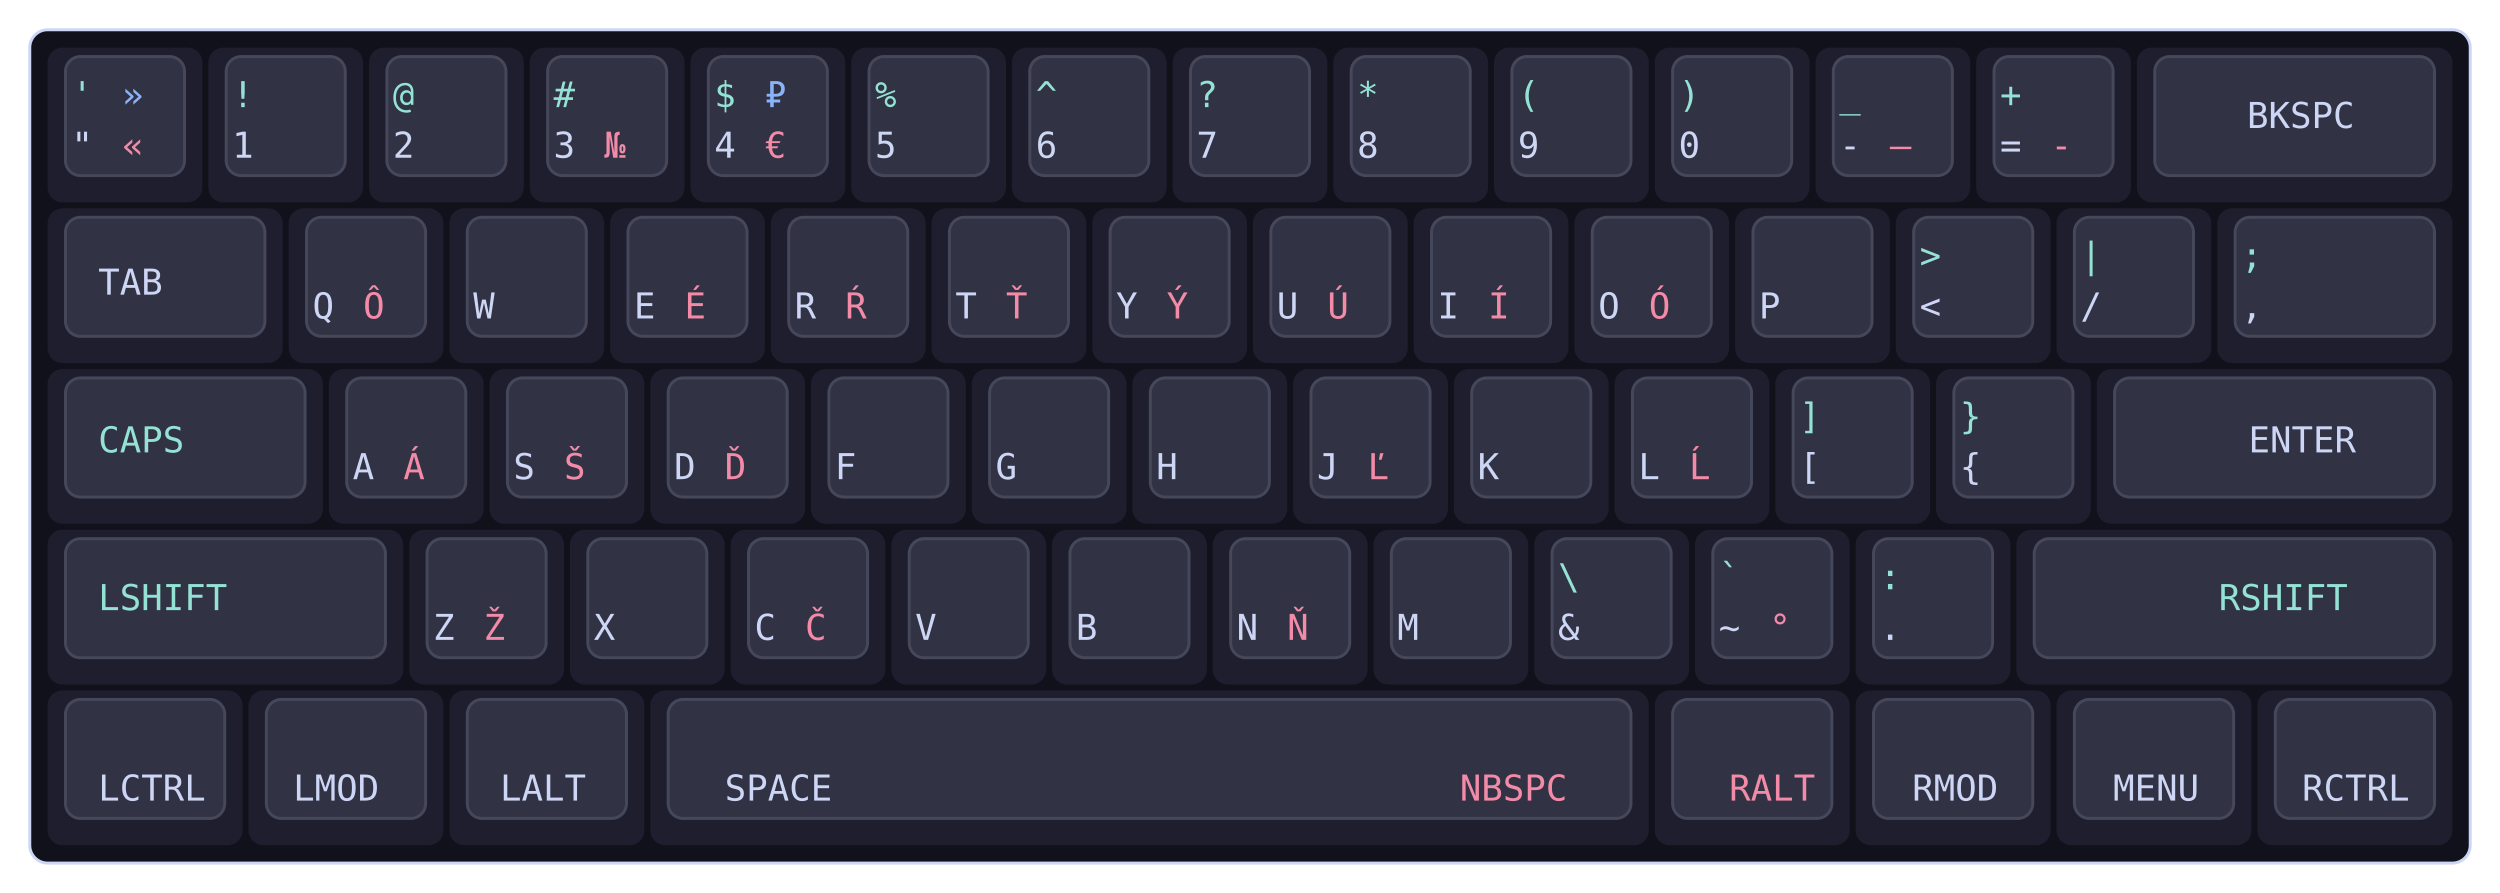
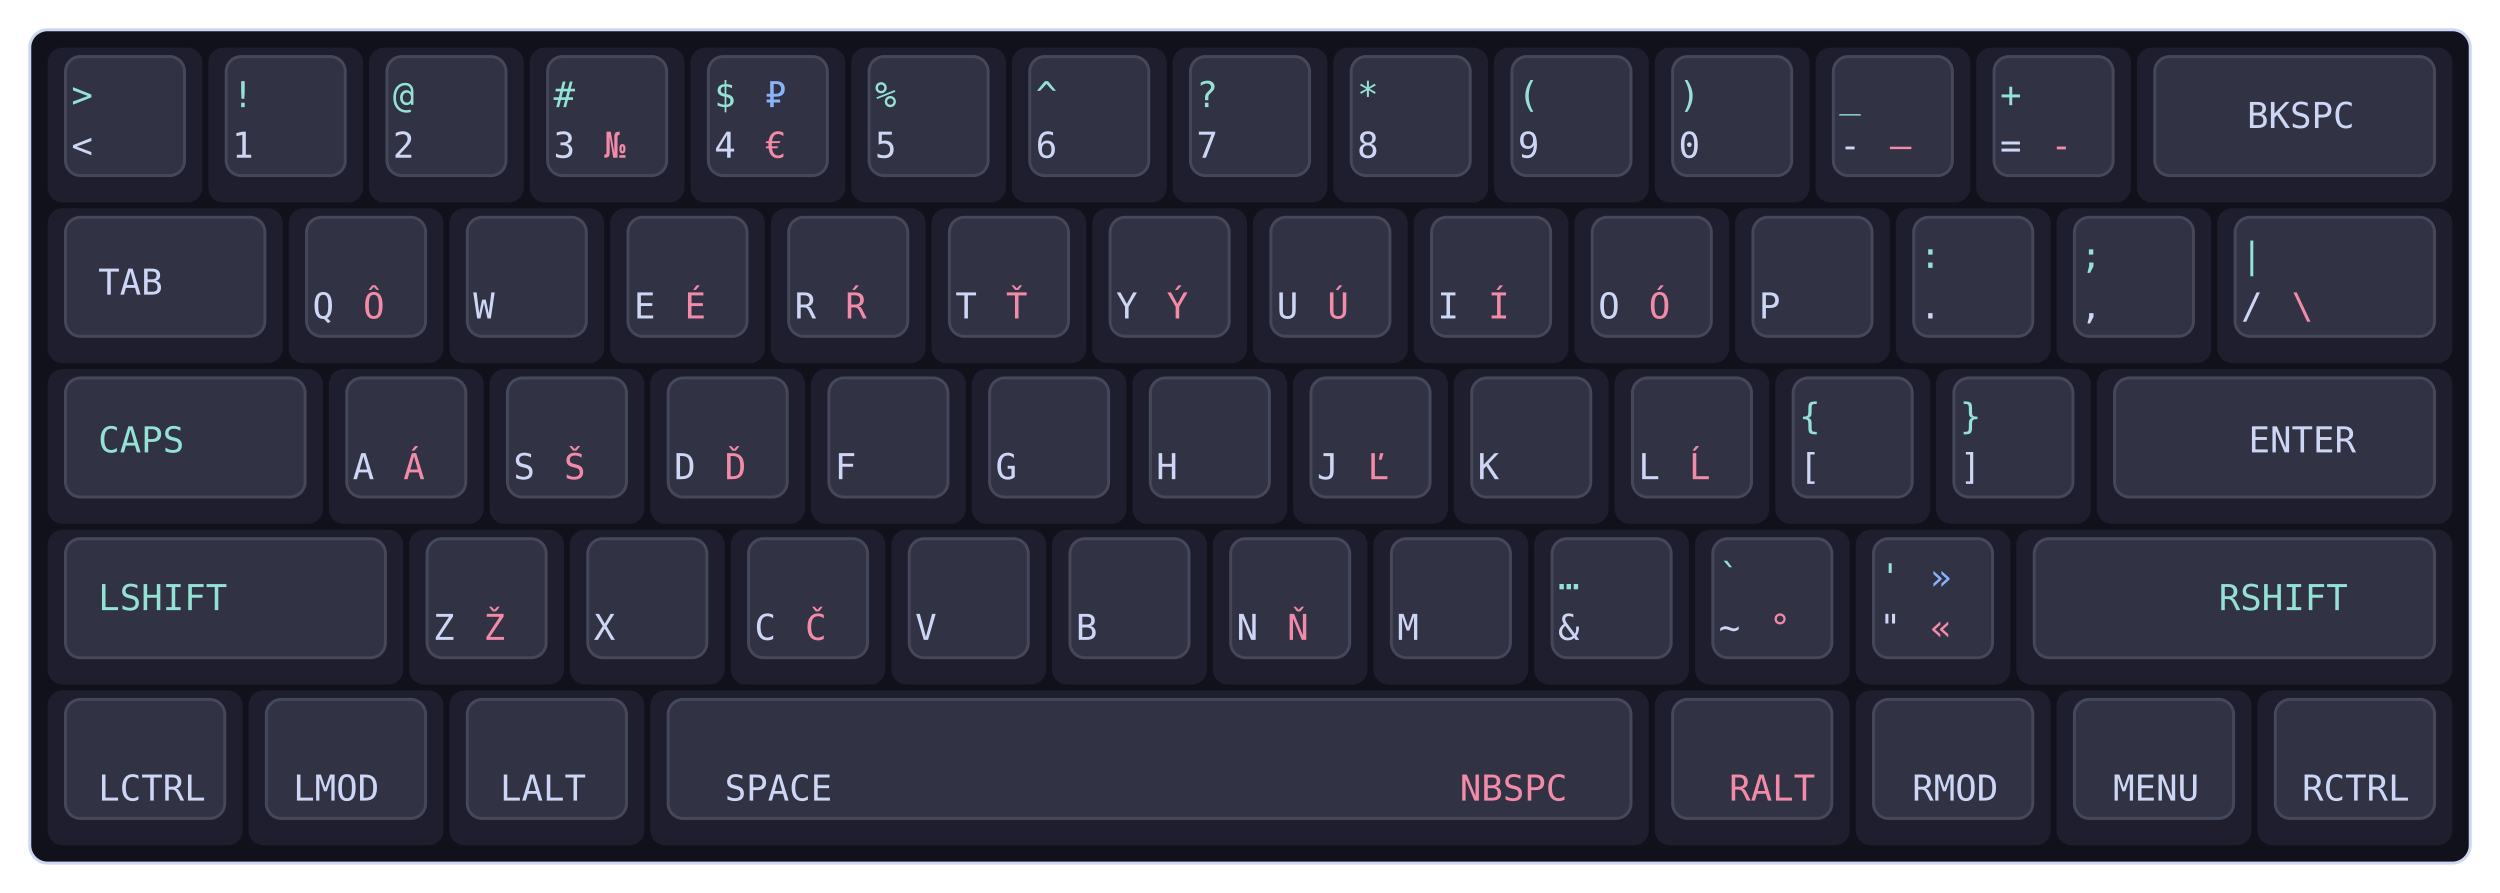
<svg xmlns="http://www.w3.org/2000/svg" width="840px" height="300px" viewBox="0 0 840 300">
  <style type="text/css">
      .keycap .outer { fill: #1e1e2e; }
      .keycap .inner { fill: #313244; stroke: #45475a; }
      .label { font: 12px monospace; }
      .label.level1 { fill: #cdd6f4; }
      .label.level2 { fill: #94e2d5; }
      .label.level3 { fill: #f38ba8; }
      .label.level4 { fill: #89b4fa; }
    </style>
  <g transform="translate(10,10)">
    <rect width="820" height="280" stroke="#cdd6f4" stroke-width="1" fill="#11111b" rx="6" />
    <g transform="translate(5,5)">
      <g class="keycap">
        <rect x="1" y="1" width="52" height="52" rx="5" class="outer" />
        <rect x="7" y="4" width="40" height="40" rx="5" class="inner" />
-         <text x="9.0" y="38.0" class="label level1">"</text>
-         <text x="9.0" y="21.0" class="label level2">'</text>
-         <text x="26.0" y="38.0" class="label level3">«</text>
-         <text x="26.0" y="21.0" class="label level4">»</text>
+         <text x="9.0" y="38.0" class="label level1">&lt;</text>
+         <text x="9.0" y="21.0" class="label level2">&gt;</text>
+         <text x="26.0" y="38.0" class="label level3" />
+         <text x="26.0" y="21.0" class="label level4" />
      </g>
      <g class="keycap">
        <rect x="55" y="1" width="52" height="52" rx="5" class="outer" />
        <rect x="61" y="4" width="40" height="40" rx="5" class="inner" />
        <text x="63.0" y="38.0" class="label level1">1</text>
        <text x="63.0" y="21.0" class="label level2">!</text>
        <text x="80.0" y="38.0" class="label level3" />
        <text x="80.0" y="21.0" class="label level4" />
      </g>
      <g class="keycap">
        <rect x="109" y="1" width="52" height="52" rx="5" class="outer" />
        <rect x="115" y="4" width="40" height="40" rx="5" class="inner" />
        <text x="117.0" y="38.0" class="label level1">2</text>
        <text x="117.0" y="21.0" class="label level2">@</text>
        <text x="134.0" y="38.0" class="label level3" />
        <text x="134.0" y="21.0" class="label level4" />
      </g>
      <g class="keycap">
        <rect x="163" y="1" width="52" height="52" rx="5" class="outer" />
        <rect x="169" y="4" width="40" height="40" rx="5" class="inner" />
        <text x="171.0" y="38.0" class="label level1">3</text>
        <text x="171.0" y="21.0" class="label level2">#</text>
        <text x="188.0" y="38.0" class="label level3">№</text>
        <text x="188.0" y="21.0" class="label level4" />
      </g>
      <g class="keycap">
        <rect x="217" y="1" width="52" height="52" rx="5" class="outer" />
        <rect x="223" y="4" width="40" height="40" rx="5" class="inner" />
        <text x="225.0" y="38.0" class="label level1">4</text>
        <text x="225.0" y="21.0" class="label level2">$</text>
        <text x="242.0" y="38.0" class="label level3">€</text>
        <text x="242.0" y="21.0" class="label level4">₽</text>
      </g>
      <g class="keycap">
        <rect x="271" y="1" width="52" height="52" rx="5" class="outer" />
        <rect x="277" y="4" width="40" height="40" rx="5" class="inner" />
        <text x="279.0" y="38.0" class="label level1">5</text>
        <text x="279.0" y="21.0" class="label level2">%</text>
        <text x="296.0" y="38.0" class="label level3" />
        <text x="296.0" y="21.0" class="label level4" />
      </g>
      <g class="keycap">
        <rect x="325" y="1" width="52" height="52" rx="5" class="outer" />
        <rect x="331" y="4" width="40" height="40" rx="5" class="inner" />
        <text x="333.0" y="38.0" class="label level1">6</text>
        <text x="333.0" y="21.0" class="label level2">^</text>
        <text x="350.0" y="38.0" class="label level3" />
        <text x="350.0" y="21.0" class="label level4" />
      </g>
      <g class="keycap">
        <rect x="379" y="1" width="52" height="52" rx="5" class="outer" />
        <rect x="385" y="4" width="40" height="40" rx="5" class="inner" />
        <text x="387.0" y="38.0" class="label level1">7</text>
        <text x="387.0" y="21.0" class="label level2">?</text>
        <text x="404.0" y="38.0" class="label level3" />
        <text x="404.0" y="21.0" class="label level4" />
      </g>
      <g class="keycap">
        <rect x="433" y="1" width="52" height="52" rx="5" class="outer" />
        <rect x="439" y="4" width="40" height="40" rx="5" class="inner" />
        <text x="441.0" y="38.0" class="label level1">8</text>
        <text x="441.0" y="21.0" class="label level2">*</text>
        <text x="458.0" y="38.0" class="label level3" />
        <text x="458.0" y="21.0" class="label level4" />
      </g>
      <g class="keycap">
        <rect x="487" y="1" width="52" height="52" rx="5" class="outer" />
        <rect x="493" y="4" width="40" height="40" rx="5" class="inner" />
        <text x="495.0" y="38.0" class="label level1">9</text>
        <text x="495.0" y="21.0" class="label level2">(</text>
        <text x="512.0" y="38.0" class="label level3" />
        <text x="512.0" y="21.0" class="label level4" />
      </g>
      <g class="keycap">
        <rect x="541" y="1" width="52" height="52" rx="5" class="outer" />
        <rect x="547" y="4" width="40" height="40" rx="5" class="inner" />
        <text x="549.0" y="38.0" class="label level1">0</text>
        <text x="549.0" y="21.0" class="label level2">)</text>
        <text x="566.0" y="38.0" class="label level3" />
        <text x="566.0" y="21.0" class="label level4" />
      </g>
      <g class="keycap">
        <rect x="595" y="1" width="52" height="52" rx="5" class="outer" />
        <rect x="601" y="4" width="40" height="40" rx="5" class="inner" />
        <text x="603.0" y="38.0" class="label level1">-</text>
        <text x="603.0" y="21.0" class="label level2">_</text>
        <text x="620.0" y="38.0" class="label level3">—</text>
        <text x="620.0" y="21.0" class="label level4" />
      </g>
      <g class="keycap">
        <rect x="649" y="1" width="52" height="52" rx="5" class="outer" />
        <rect x="655" y="4" width="40" height="40" rx="5" class="inner" />
        <text x="657.0" y="38.0" class="label level1">=</text>
        <text x="657.0" y="21.0" class="label level2">+</text>
        <text x="674.0" y="38.0" class="label level3">‐</text>
        <text x="674.0" y="21.0" class="label level4" />
      </g>
      <g class="keycap">
        <rect x="703" y="1" width="106" height="52" rx="5" class="outer" />
        <rect x="709" y="4" width="94" height="40" rx="5" class="inner" />
        <text x="740.0" y="28.0" class="label level1">BKSPC</text>
      </g>
      <g class="keycap">
        <rect x="1" y="55" width="79" height="52" rx="5" class="outer" />
        <rect x="7" y="58" width="67" height="40" rx="5" class="inner" />
        <text x="18.0" y="84.0" class="label level1">TAB</text>
      </g>
      <g class="keycap">
        <rect x="82" y="55" width="52" height="52" rx="5" class="outer" />
        <rect x="88" y="58" width="40" height="40" rx="5" class="inner" />
        <text x="90.0" y="92.0" class="label level1">Q</text>
        <text x="90.0" y="75.0" class="label level2" />
        <text x="107.0" y="92.0" class="label level3">Ô</text>
        <text x="107.0" y="75.0" class="label level4" />
      </g>
      <g class="keycap">
        <rect x="136" y="55" width="52" height="52" rx="5" class="outer" />
        <rect x="142" y="58" width="40" height="40" rx="5" class="inner" />
        <text x="144.0" y="92.0" class="label level1">W</text>
        <text x="144.0" y="75.0" class="label level2" />
        <text x="161.0" y="92.0" class="label level3" />
        <text x="161.0" y="75.0" class="label level4" />
      </g>
      <g class="keycap">
        <rect x="190" y="55" width="52" height="52" rx="5" class="outer" />
        <rect x="196" y="58" width="40" height="40" rx="5" class="inner" />
        <text x="198.0" y="92.0" class="label level1">E</text>
        <text x="198.0" y="75.0" class="label level2" />
        <text x="215.0" y="92.0" class="label level3">É</text>
        <text x="215.0" y="75.0" class="label level4" />
      </g>
      <g class="keycap">
        <rect x="244" y="55" width="52" height="52" rx="5" class="outer" />
        <rect x="250" y="58" width="40" height="40" rx="5" class="inner" />
        <text x="252.0" y="92.0" class="label level1">R</text>
        <text x="252.0" y="75.0" class="label level2" />
        <text x="269.0" y="92.0" class="label level3">Ŕ</text>
        <text x="269.0" y="75.0" class="label level4" />
      </g>
      <g class="keycap">
        <rect x="298" y="55" width="52" height="52" rx="5" class="outer" />
        <rect x="304" y="58" width="40" height="40" rx="5" class="inner" />
        <text x="306.0" y="92.0" class="label level1">T</text>
        <text x="306.0" y="75.0" class="label level2" />
        <text x="323.0" y="92.0" class="label level3">Ť</text>
        <text x="323.0" y="75.0" class="label level4" />
      </g>
      <g class="keycap">
        <rect x="352" y="55" width="52" height="52" rx="5" class="outer" />
        <rect x="358" y="58" width="40" height="40" rx="5" class="inner" />
        <text x="360.0" y="92.0" class="label level1">Y</text>
        <text x="360.0" y="75.0" class="label level2" />
        <text x="377.0" y="92.0" class="label level3">Ý</text>
        <text x="377.0" y="75.0" class="label level4" />
      </g>
      <g class="keycap">
        <rect x="406" y="55" width="52" height="52" rx="5" class="outer" />
        <rect x="412" y="58" width="40" height="40" rx="5" class="inner" />
        <text x="414.0" y="92.0" class="label level1">U</text>
        <text x="414.0" y="75.0" class="label level2" />
        <text x="431.0" y="92.0" class="label level3">Ú</text>
        <text x="431.0" y="75.0" class="label level4" />
      </g>
      <g class="keycap">
        <rect x="460" y="55" width="52" height="52" rx="5" class="outer" />
        <rect x="466" y="58" width="40" height="40" rx="5" class="inner" />
        <text x="468.0" y="92.0" class="label level1">I</text>
        <text x="468.0" y="75.0" class="label level2" />
        <text x="485.0" y="92.0" class="label level3">Í</text>
        <text x="485.0" y="75.0" class="label level4" />
      </g>
      <g class="keycap">
        <rect x="514" y="55" width="52" height="52" rx="5" class="outer" />
        <rect x="520" y="58" width="40" height="40" rx="5" class="inner" />
        <text x="522.0" y="92.0" class="label level1">O</text>
        <text x="522.0" y="75.0" class="label level2" />
        <text x="539.0" y="92.0" class="label level3">Ó</text>
        <text x="539.0" y="75.0" class="label level4" />
      </g>
      <g class="keycap">
        <rect x="568" y="55" width="52" height="52" rx="5" class="outer" />
        <rect x="574" y="58" width="40" height="40" rx="5" class="inner" />
        <text x="576.0" y="92.0" class="label level1">P</text>
        <text x="576.0" y="75.0" class="label level2" />
        <text x="593.0" y="92.0" class="label level3" />
        <text x="593.0" y="75.0" class="label level4" />
      </g>
      <g class="keycap">
        <rect x="622" y="55" width="52" height="52" rx="5" class="outer" />
        <rect x="628" y="58" width="40" height="40" rx="5" class="inner" />
-         <text x="630.0" y="92.0" class="label level1">&lt;</text>
-         <text x="630.0" y="75.0" class="label level2">&gt;</text>
+         <text x="630.0" y="92.0" class="label level1">.</text>
+         <text x="630.0" y="75.0" class="label level2">:</text>
        <text x="647.0" y="92.0" class="label level3" />
        <text x="647.0" y="75.0" class="label level4" />
      </g>
      <g class="keycap">
        <rect x="676" y="55" width="52" height="52" rx="5" class="outer" />
        <rect x="682" y="58" width="40" height="40" rx="5" class="inner" />
-         <text x="684.0" y="92.0" class="label level1">/</text>
-         <text x="684.0" y="75.0" class="label level2">|</text>
+         <text x="684.0" y="92.0" class="label level1">,</text>
+         <text x="684.0" y="75.0" class="label level2">;</text>
        <text x="701.0" y="92.0" class="label level3" />
        <text x="701.0" y="75.0" class="label level4" />
      </g>
      <g class="keycap">
        <rect x="730" y="55" width="79" height="52" rx="5" class="outer" />
        <rect x="736" y="58" width="67" height="40" rx="5" class="inner" />
-         <text x="738.0" y="92.0" class="label level1">,</text>
-         <text x="738.0" y="75.0" class="label level2">;</text>
-         <text x="755.0" y="92.0" class="label level3" />
+         <text x="738.0" y="92.0" class="label level1">/</text>
+         <text x="738.0" y="75.0" class="label level2">|</text>
+         <text x="755.0" y="92.0" class="label level3">\</text>
        <text x="755.0" y="75.0" class="label level4" />
      </g>
      <g class="keycap">
        <rect x="1" y="109" width="92.5" height="52" rx="5" class="outer" />
        <rect x="7" y="112" width="80.5" height="40" rx="5" class="inner" />
        <text x="18.0" y="137.0" class="label level2">CAPS</text>
      </g>
      <g class="keycap">
        <rect x="95.5" y="109" width="52" height="52" rx="5" class="outer" />
        <rect x="101.5" y="112" width="40" height="40" rx="5" class="inner" />
        <text x="103.5" y="146.0" class="label level1">A</text>
        <text x="103.5" y="129.0" class="label level2" />
        <text x="120.5" y="146.0" class="label level3">Á</text>
        <text x="120.5" y="129.0" class="label level4" />
      </g>
      <g class="keycap">
        <rect x="149.5" y="109" width="52" height="52" rx="5" class="outer" />
        <rect x="155.5" y="112" width="40" height="40" rx="5" class="inner" />
        <text x="157.5" y="146.0" class="label level1">S</text>
        <text x="157.5" y="129.0" class="label level2" />
        <text x="174.5" y="146.0" class="label level3">Š</text>
        <text x="174.5" y="129.0" class="label level4" />
      </g>
      <g class="keycap">
        <rect x="203.5" y="109" width="52" height="52" rx="5" class="outer" />
        <rect x="209.5" y="112" width="40" height="40" rx="5" class="inner" />
        <text x="211.5" y="146.0" class="label level1">D</text>
        <text x="211.5" y="129.0" class="label level2" />
        <text x="228.5" y="146.0" class="label level3">Ď</text>
        <text x="228.5" y="129.0" class="label level4" />
      </g>
      <g class="keycap">
        <rect x="257.5" y="109" width="52" height="52" rx="5" class="outer" />
        <rect x="263.5" y="112" width="40" height="40" rx="5" class="inner" />
        <text x="265.5" y="146.0" class="label level1">F</text>
        <text x="265.5" y="129.0" class="label level2" />
        <text x="282.5" y="146.0" class="label level3" />
        <text x="282.5" y="129.0" class="label level4" />
      </g>
      <g class="keycap">
        <rect x="311.5" y="109" width="52" height="52" rx="5" class="outer" />
        <rect x="317.5" y="112" width="40" height="40" rx="5" class="inner" />
        <text x="319.5" y="146.0" class="label level1">G</text>
        <text x="319.5" y="129.0" class="label level2" />
        <text x="336.5" y="146.0" class="label level3" />
        <text x="336.5" y="129.0" class="label level4" />
      </g>
      <g class="keycap">
        <rect x="365.5" y="109" width="52" height="52" rx="5" class="outer" />
        <rect x="371.5" y="112" width="40" height="40" rx="5" class="inner" />
        <text x="373.5" y="146.0" class="label level1">H</text>
        <text x="373.5" y="129.0" class="label level2" />
        <text x="390.5" y="146.0" class="label level3" />
        <text x="390.5" y="129.0" class="label level4" />
      </g>
      <g class="keycap">
        <rect x="419.5" y="109" width="52" height="52" rx="5" class="outer" />
        <rect x="425.5" y="112" width="40" height="40" rx="5" class="inner" />
        <text x="427.5" y="146.0" class="label level1">J</text>
        <text x="427.5" y="129.0" class="label level2" />
        <text x="444.5" y="146.0" class="label level3">Ľ</text>
        <text x="444.5" y="129.0" class="label level4" />
      </g>
      <g class="keycap">
        <rect x="473.5" y="109" width="52" height="52" rx="5" class="outer" />
        <rect x="479.5" y="112" width="40" height="40" rx="5" class="inner" />
        <text x="481.5" y="146.0" class="label level1">K</text>
        <text x="481.5" y="129.0" class="label level2" />
        <text x="498.5" y="146.0" class="label level3" />
        <text x="498.5" y="129.0" class="label level4" />
      </g>
      <g class="keycap">
        <rect x="527.5" y="109" width="52" height="52" rx="5" class="outer" />
        <rect x="533.5" y="112" width="40" height="40" rx="5" class="inner" />
        <text x="535.5" y="146.0" class="label level1">L</text>
        <text x="535.5" y="129.0" class="label level2" />
        <text x="552.5" y="146.0" class="label level3">Ĺ</text>
        <text x="552.5" y="129.0" class="label level4" />
      </g>
      <g class="keycap">
        <rect x="581.5" y="109" width="52" height="52" rx="5" class="outer" />
        <rect x="587.5" y="112" width="40" height="40" rx="5" class="inner" />
        <text x="589.5" y="146.0" class="label level1">[</text>
-         <text x="589.5" y="129.0" class="label level2">]</text>
+         <text x="589.5" y="129.0" class="label level2">{</text>
        <text x="606.5" y="146.0" class="label level3" />
        <text x="606.5" y="129.0" class="label level4" />
      </g>
      <g class="keycap">
        <rect x="635.5" y="109" width="52" height="52" rx="5" class="outer" />
        <rect x="641.5" y="112" width="40" height="40" rx="5" class="inner" />
-         <text x="643.5" y="146.0" class="label level1">{</text>
+         <text x="643.5" y="146.0" class="label level1">]</text>
        <text x="643.5" y="129.0" class="label level2">}</text>
        <text x="660.5" y="146.0" class="label level3" />
        <text x="660.5" y="129.0" class="label level4" />
      </g>
      <g class="keycap">
        <rect x="689.5" y="109" width="119.5" height="52" rx="5" class="outer" />
        <rect x="695.5" y="112" width="107.5" height="40" rx="5" class="inner" />
        <text x="740.5" y="137.0" class="label level1">ENTER</text>
      </g>
      <g class="keycap">
        <rect x="1" y="163" width="119.5" height="52" rx="5" class="outer" />
        <rect x="7" y="166" width="107.5" height="40" rx="5" class="inner" />
        <text x="18.0" y="190.0" class="label level2">LSHIFT</text>
      </g>
      <g class="keycap">
        <rect x="122.5" y="163" width="52" height="52" rx="5" class="outer" />
        <rect x="128.5" y="166" width="40" height="40" rx="5" class="inner" />
        <text x="130.5" y="200.0" class="label level1">Z</text>
        <text x="130.5" y="183.0" class="label level2" />
        <text x="147.5" y="200.0" class="label level3">Ž</text>
        <text x="147.5" y="183.0" class="label level4" />
      </g>
      <g class="keycap">
        <rect x="176.5" y="163" width="52" height="52" rx="5" class="outer" />
        <rect x="182.5" y="166" width="40" height="40" rx="5" class="inner" />
        <text x="184.5" y="200.0" class="label level1">X</text>
        <text x="184.5" y="183.0" class="label level2" />
        <text x="201.5" y="200.0" class="label level3" />
        <text x="201.5" y="183.0" class="label level4" />
      </g>
      <g class="keycap">
        <rect x="230.5" y="163" width="52" height="52" rx="5" class="outer" />
        <rect x="236.5" y="166" width="40" height="40" rx="5" class="inner" />
        <text x="238.5" y="200.0" class="label level1">C</text>
        <text x="238.5" y="183.0" class="label level2" />
        <text x="255.5" y="200.0" class="label level3">Č</text>
        <text x="255.5" y="183.0" class="label level4" />
      </g>
      <g class="keycap">
        <rect x="284.5" y="163" width="52" height="52" rx="5" class="outer" />
        <rect x="290.5" y="166" width="40" height="40" rx="5" class="inner" />
        <text x="292.5" y="200.0" class="label level1">V</text>
        <text x="292.5" y="183.0" class="label level2" />
        <text x="309.5" y="200.0" class="label level3" />
        <text x="309.5" y="183.0" class="label level4" />
      </g>
      <g class="keycap">
        <rect x="338.5" y="163" width="52" height="52" rx="5" class="outer" />
        <rect x="344.5" y="166" width="40" height="40" rx="5" class="inner" />
        <text x="346.5" y="200.0" class="label level1">B</text>
        <text x="346.5" y="183.0" class="label level2" />
        <text x="363.5" y="200.0" class="label level3" />
        <text x="363.5" y="183.0" class="label level4" />
      </g>
      <g class="keycap">
        <rect x="392.5" y="163" width="52" height="52" rx="5" class="outer" />
        <rect x="398.5" y="166" width="40" height="40" rx="5" class="inner" />
        <text x="400.5" y="200.0" class="label level1">N</text>
        <text x="400.5" y="183.0" class="label level2" />
        <text x="417.5" y="200.0" class="label level3">Ň</text>
        <text x="417.5" y="183.0" class="label level4" />
      </g>
      <g class="keycap">
        <rect x="446.5" y="163" width="52" height="52" rx="5" class="outer" />
        <rect x="452.5" y="166" width="40" height="40" rx="5" class="inner" />
        <text x="454.5" y="200.0" class="label level1">M</text>
        <text x="454.5" y="183.0" class="label level2" />
        <text x="471.5" y="200.0" class="label level3" />
        <text x="471.5" y="183.0" class="label level4" />
      </g>
      <g class="keycap">
        <rect x="500.5" y="163" width="52" height="52" rx="5" class="outer" />
        <rect x="506.5" y="166" width="40" height="40" rx="5" class="inner" />
        <text x="508.5" y="200.0" class="label level1">&amp;</text>
-         <text x="508.5" y="183.0" class="label level2">\</text>
+         <text x="508.5" y="183.0" class="label level2">…</text>
        <text x="525.5" y="200.0" class="label level3" />
        <text x="525.5" y="183.0" class="label level4" />
      </g>
      <g class="keycap">
        <rect x="554.5" y="163" width="52" height="52" rx="5" class="outer" />
        <rect x="560.5" y="166" width="40" height="40" rx="5" class="inner" />
        <text x="562.5" y="200.0" class="label level1">~</text>
        <text x="562.5" y="183.0" class="label level2">`</text>
        <text x="579.5" y="200.0" class="label level3">°</text>
        <text x="579.5" y="183.0" class="label level4" />
      </g>
      <g class="keycap">
        <rect x="608.5" y="163" width="52" height="52" rx="5" class="outer" />
        <rect x="614.5" y="166" width="40" height="40" rx="5" class="inner" />
-         <text x="616.5" y="200.0" class="label level1">.</text>
-         <text x="616.5" y="183.0" class="label level2">:</text>
-         <text x="633.5" y="200.0" class="label level3" />
-         <text x="633.5" y="183.0" class="label level4" />
+         <text x="616.5" y="200.0" class="label level1">"</text>
+         <text x="616.5" y="183.0" class="label level2">'</text>
+         <text x="633.5" y="200.0" class="label level3">«</text>
+         <text x="633.5" y="183.0" class="label level4">»</text>
      </g>
      <g class="keycap">
        <rect x="662.5" y="163" width="146.5" height="52" rx="5" class="outer" />
        <rect x="668.5" y="166" width="134.5" height="40" rx="5" class="inner" />
        <text x="730.5" y="190.0" class="label level2">RSHIFT</text>
      </g>
      <g class="keycap">
        <rect x="1" y="217" width="65.5" height="52" rx="5" class="outer" />
        <rect x="7" y="220" width="53.5" height="40" rx="5" class="inner" />
        <text x="18.0" y="254.0" class="label level1">LCTRL</text>
      </g>
      <g class="keycap">
        <rect x="68.5" y="217" width="65.5" height="52" rx="5" class="outer" />
        <rect x="74.5" y="220" width="53.5" height="40" rx="5" class="inner" />
        <text x="83.5" y="254.0" class="label level1">LMOD</text>
      </g>
      <g class="keycap">
        <rect x="136" y="217" width="65.5" height="52" rx="5" class="outer" />
        <rect x="142" y="220" width="53.5" height="40" rx="5" class="inner" />
        <text x="153.0" y="254.0" class="label level1">LALT</text>
      </g>
      <g class="keycap">
        <rect x="203.5" y="217" width="335.5" height="52" rx="5" class="outer" />
        <rect x="209.5" y="220" width="323.5" height="40" rx="5" class="inner" />
        <text x="228.5" y="254.0" class="label level1">SPACE</text>
        <text x="228.5" y="237.0" class="label level2" />
        <text x="475.5" y="254.0" class="label level3">NBSPC</text>
        <text x="475.5" y="237.0" class="label level4" />
      </g>
      <g class="keycap">
        <rect x="541" y="217" width="65.5" height="52" rx="5" class="outer" />
        <rect x="547" y="220" width="53.5" height="40" rx="5" class="inner" />
        <text x="566.0" y="254.0" class="label level3">RALT</text>
      </g>
      <g class="keycap">
        <rect x="608.5" y="217" width="65.5" height="52" rx="5" class="outer" />
        <rect x="614.5" y="220" width="53.5" height="40" rx="5" class="inner" />
        <text x="627.5" y="254.0" class="label level1">RMOD</text>
      </g>
      <g class="keycap">
        <rect x="676" y="217" width="65.5" height="52" rx="5" class="outer" />
        <rect x="682" y="220" width="53.5" height="40" rx="5" class="inner" />
        <text x="695.0" y="254.0" class="label level1">MENU</text>
      </g>
      <g class="keycap">
        <rect x="743.5" y="217" width="65.5" height="52" rx="5" class="outer" />
        <rect x="749.5" y="220" width="53.5" height="40" rx="5" class="inner" />
        <text x="758.5" y="254.0" class="label level1">RCTRL</text>
      </g>
    </g>
  </g>
</svg>
